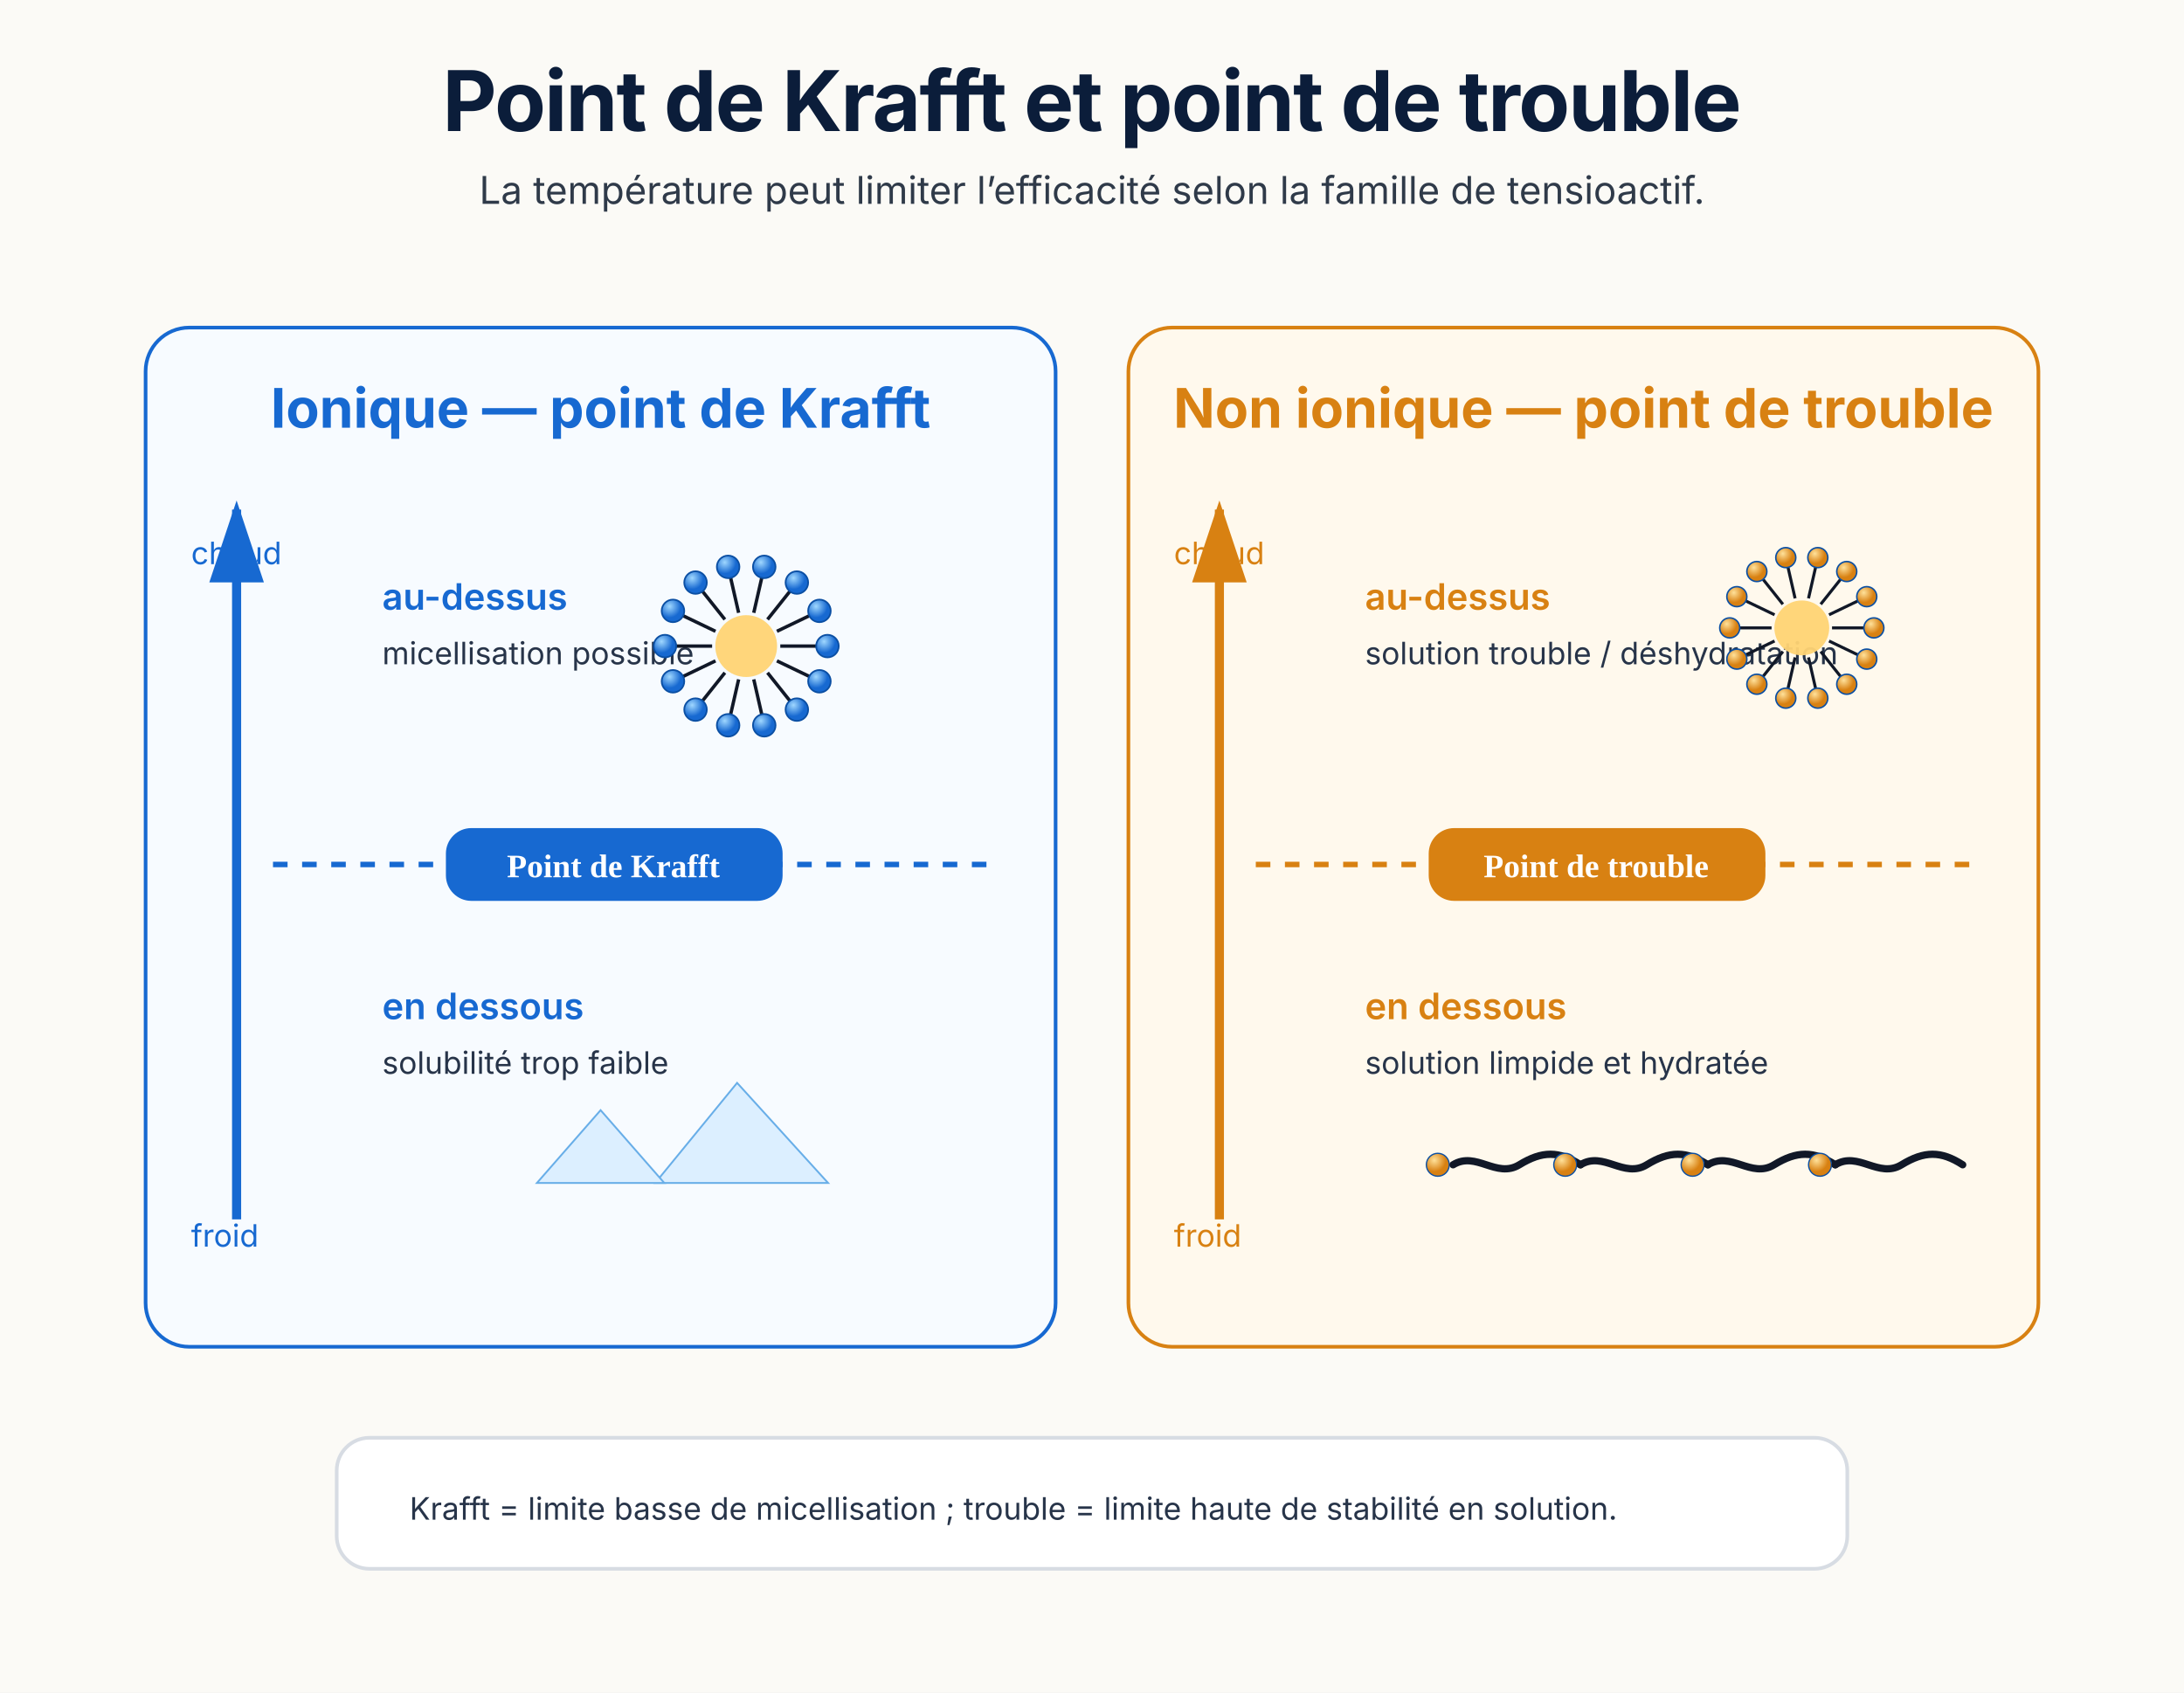
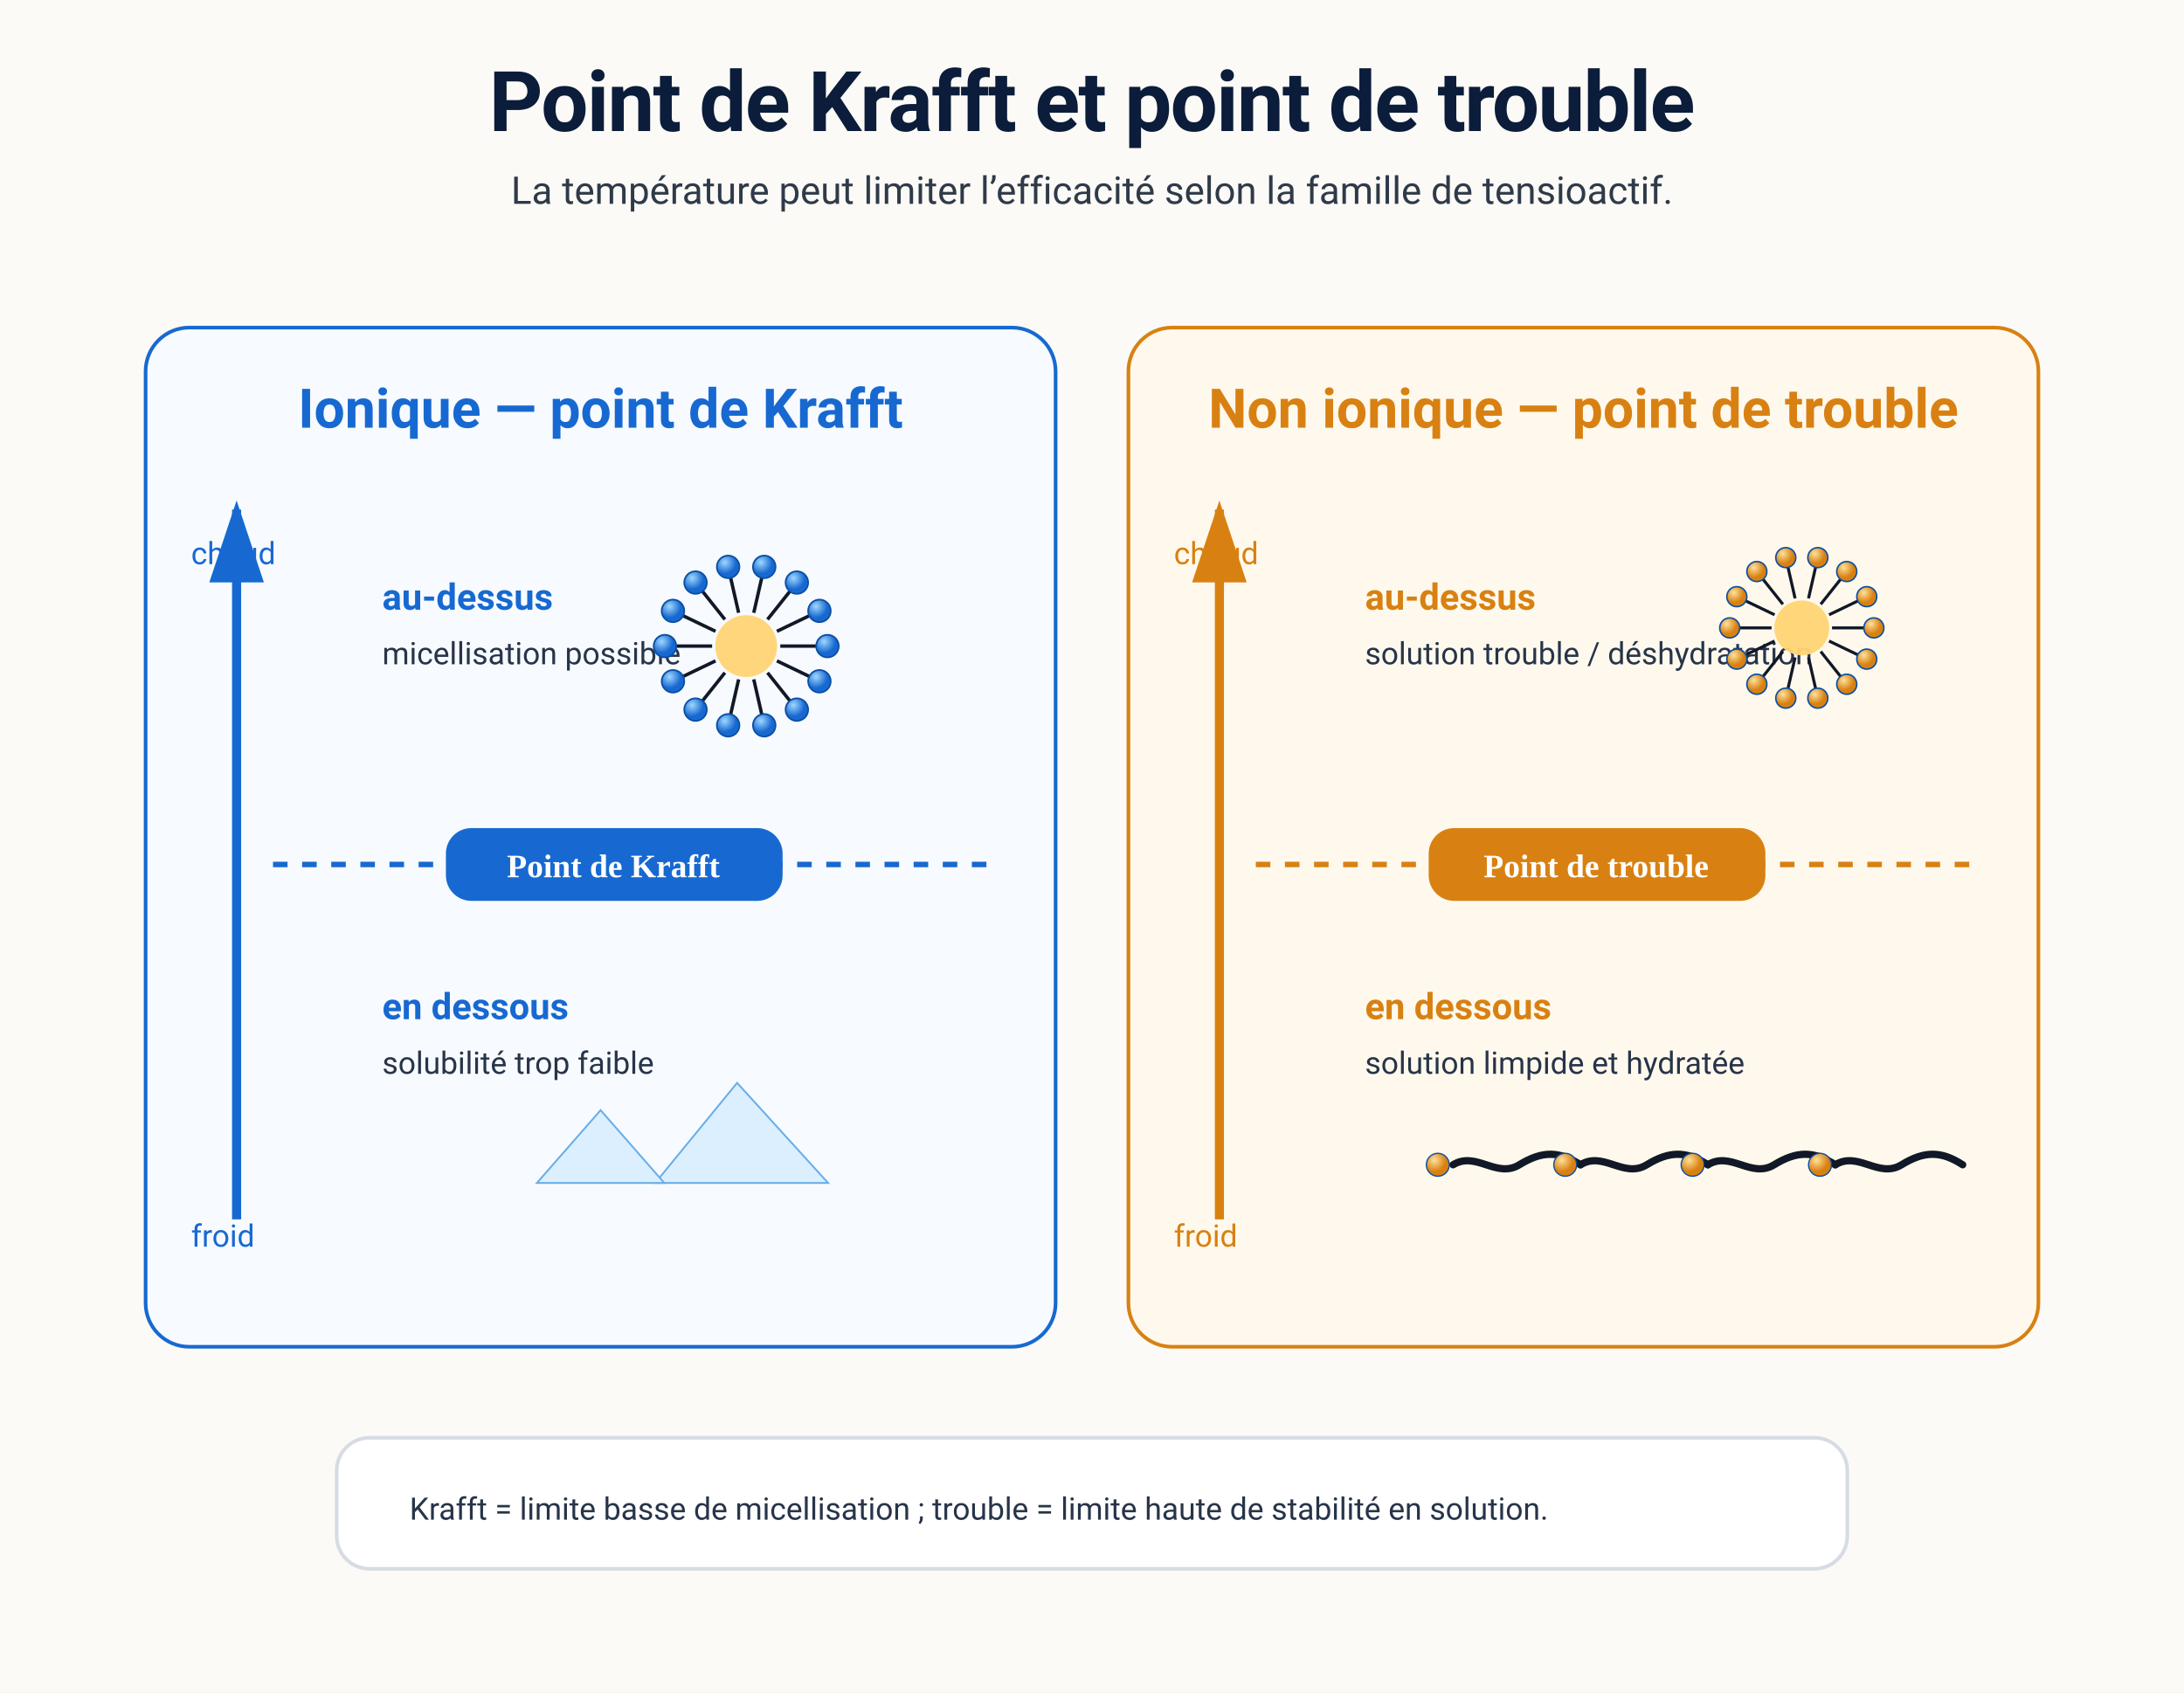
<svg xmlns="http://www.w3.org/2000/svg" width="1200" height="930" viewBox="0 0 1200 930" role="img" aria-labelledby="title desc">
  <defs>
    <style>
- .title{font:700 46px system-ui,-apple-system,BlinkMacSystemFont,'Segoe UI',sans-serif;fill:#0b1d3a;letter-spacing:-.8px}
- .subtitle{font:400 21px system-ui,-apple-system,BlinkMacSystemFont,'Segoe UI',sans-serif;fill:#2f3a49}
- .h2{font:700 30px system-ui,-apple-system,BlinkMacSystemFont,'Segoe UI',sans-serif;fill:#0b1d3a}
- .label{font:600 20px system-ui,-apple-system,BlinkMacSystemFont,'Segoe UI',sans-serif;fill:#0b1d3a}
- .small{font:400 17px system-ui,-apple-system,BlinkMacSystemFont,'Segoe UI',sans-serif;fill:#273449}
- .tiny{font:400 14px system-ui,-apple-system,BlinkMacSystemFont,'Segoe UI',sans-serif;fill:#4b5563}
- .mono{font:500 19px ui-monospace,SFMono-Regular,Menlo,monospace;fill:#111827}
+ .title{font:700 46px Roboto,Arial,sans-serif;fill:#0b1d3a;letter-spacing:-.8px}
+ .subtitle{font:400 21px Roboto,Arial,sans-serif;fill:#2f3a49}
+ .h2{font:700 30px Roboto,Arial,sans-serif;fill:#0b1d3a}
+ .label{font:600 20px Roboto,Arial,sans-serif;fill:#0b1d3a}
+ .small{font:400 17px Roboto,Arial,sans-serif;fill:#273449}
+ .tiny{font:400 14px Roboto,Arial,sans-serif;fill:#4b5563}
+ .mono{font:500 19px Roboto,Arial,sans-serif;fill:#111827}
.box{fill:#fff;stroke:#d7dce3;stroke-width:2}
.info{fill:#f7fbff;stroke:#1769d1;stroke-width:2}
.warn{fill:#fff9ed;stroke:#d88112;stroke-width:2}
.blue{fill:#1769d1}.orange{fill:#d88112}.green{fill:#237047}.purple{fill:#6a3aa8}.red{fill:#b84b3f}.muted{fill:#667085}
.tail{fill:none;stroke:#111827;stroke-width:4;stroke-linecap:round}
.line{stroke:#d7dce3;stroke-width:2}
</style>
    <radialGradient id="headBlue" cx="35%" cy="30%">
      <stop offset="0" stop-color="#9fd7ff" />
      <stop offset="1" stop-color="#1769d1" />
    </radialGradient>
    <radialGradient id="headOrange" cx="35%" cy="30%">
      <stop offset="0" stop-color="#ffe19a" />
      <stop offset="1" stop-color="#d88112" />
    </radialGradient>
    <marker id="arrow" markerWidth="10" markerHeight="10" refX="8" refY="3" orient="auto">
      <path d="M0,0 L0,6 L9,3 z" fill="#111827" />
    </marker>
    <marker id="arrowBlue" markerWidth="10" markerHeight="10" refX="8" refY="3" orient="auto">
      <path d="M0,0 L0,6 L9,3 z" fill="#1769d1" />
    </marker>
    <marker id="arrowOrange" markerWidth="10" markerHeight="10" refX="8" refY="3" orient="auto">
      <path d="M0,0 L0,6 L9,3 z" fill="#d88112" />
    </marker>
  </defs>
  <rect width="100%" height="100%" fill="#fbfaf6" />
  <text x="600.0" y="72" text-anchor="middle" class="title">Point de Krafft et point de trouble</text>
  <text x="600.0" y="112" text-anchor="middle" class="subtitle">La température peut limiter l’efficacité selon la famille de tensioactif.</text>
  <rect x="80" y="180" width="500" height="560" rx="24" fill="#f7fbff" stroke="#1769d1" stroke-width="2" />
  <text x="330" y="235" text-anchor="middle" class="h2 blue">Ionique — point de Krafft</text>
  <line x1="130" y1="670" x2="130" y2="280" stroke="#1769d1" stroke-width="5" marker-end="url(#arrowBlue)" />
  <text x="105" y="310" class="small blue">chaud</text>
  <text x="105" y="685" class="small blue">froid</text>
  <line x1="150" y1="475" x2="550" y2="475" stroke="#1769d1" stroke-dasharray="8 8" stroke-width="3" />
  <rect x="245" y="455" width="185" height="40" rx="14" fill="#1769d1" />
  <text x="337" y="482" text-anchor="middle" fill="#fff" font-size="18" font-weight="700">Point de Krafft</text>
  <text x="210" y="335" class="label blue">au-dessus</text>
  <text x="210" y="365" class="small">micellisation possible</text>
  <g transform="translate(410 355) scale(.62)">
    <circle cx="0" cy="0" r="27.4" fill="#ffd474" opacity=".95" />
    <line x1="30.2" y1="0.0" x2="72.0" y2="0.0" stroke="#111827" stroke-width="3" />
    <circle cx="72.0" cy="0.0" r="10" fill="url(#headBlue)" stroke="#0b4fa3" stroke-width="1.5" />
    <line x1="27.2" y1="13.1" x2="64.9" y2="31.2" stroke="#111827" stroke-width="3" />
    <circle cx="64.9" cy="31.2" r="10" fill="url(#headBlue)" stroke="#0b4fa3" stroke-width="1.5" />
    <line x1="18.9" y1="23.6" x2="44.9" y2="56.3" stroke="#111827" stroke-width="3" />
    <circle cx="44.9" cy="56.3" r="10" fill="url(#headBlue)" stroke="#0b4fa3" stroke-width="1.5" />
    <line x1="6.7" y1="29.5" x2="16.0" y2="70.2" stroke="#111827" stroke-width="3" />
    <circle cx="16.0" cy="70.2" r="10" fill="url(#headBlue)" stroke="#0b4fa3" stroke-width="1.5" />
    <line x1="-6.7" y1="29.5" x2="-16.0" y2="70.2" stroke="#111827" stroke-width="3" />
    <circle cx="-16.0" cy="70.2" r="10" fill="url(#headBlue)" stroke="#0b4fa3" stroke-width="1.5" />
    <line x1="-18.9" y1="23.6" x2="-44.9" y2="56.3" stroke="#111827" stroke-width="3" />
    <circle cx="-44.9" cy="56.3" r="10" fill="url(#headBlue)" stroke="#0b4fa3" stroke-width="1.5" />
    <line x1="-27.2" y1="13.1" x2="-64.9" y2="31.2" stroke="#111827" stroke-width="3" />
    <circle cx="-64.9" cy="31.2" r="10" fill="url(#headBlue)" stroke="#0b4fa3" stroke-width="1.5" />
    <line x1="-30.2" y1="0.0" x2="-72.0" y2="0.0" stroke="#111827" stroke-width="3" />
    <circle cx="-72.0" cy="0.0" r="10" fill="url(#headBlue)" stroke="#0b4fa3" stroke-width="1.5" />
    <line x1="-27.2" y1="-13.1" x2="-64.9" y2="-31.2" stroke="#111827" stroke-width="3" />
    <circle cx="-64.9" cy="-31.2" r="10" fill="url(#headBlue)" stroke="#0b4fa3" stroke-width="1.5" />
    <line x1="-18.9" y1="-23.6" x2="-44.9" y2="-56.3" stroke="#111827" stroke-width="3" />
    <circle cx="-44.9" cy="-56.3" r="10" fill="url(#headBlue)" stroke="#0b4fa3" stroke-width="1.5" />
    <line x1="-6.7" y1="-29.5" x2="-16.0" y2="-70.2" stroke="#111827" stroke-width="3" />
    <circle cx="-16.0" cy="-70.2" r="10" fill="url(#headBlue)" stroke="#0b4fa3" stroke-width="1.5" />
    <line x1="6.7" y1="-29.5" x2="16.0" y2="-70.2" stroke="#111827" stroke-width="3" />
    <circle cx="16.0" cy="-70.2" r="10" fill="url(#headBlue)" stroke="#0b4fa3" stroke-width="1.5" />
    <line x1="18.9" y1="-23.6" x2="44.9" y2="-56.3" stroke="#111827" stroke-width="3" />
    <circle cx="44.9" cy="-56.3" r="10" fill="url(#headBlue)" stroke="#0b4fa3" stroke-width="1.5" />
    <line x1="27.2" y1="-13.1" x2="64.9" y2="-31.2" stroke="#111827" stroke-width="3" />
    <circle cx="64.9" cy="-31.2" r="10" fill="url(#headBlue)" stroke="#0b4fa3" stroke-width="1.5" />
  </g>
  <text x="210" y="560" class="label blue">en dessous</text>
  <text x="210" y="590" class="small">solubilité trop faible</text>
  <polygon points="360,650 405,595 455,650" fill="#dcefff" stroke="#68aee8" />
  <polygon points="295,650 330,610 365,650" fill="#dcefff" stroke="#68aee8" />
  <rect x="620" y="180" width="500" height="560" rx="24" fill="#fff9ed" stroke="#d88112" stroke-width="2" />
  <text x="870" y="235" text-anchor="middle" class="h2 orange">Non ionique — point de trouble</text>
  <line x1="670" y1="670" x2="670" y2="280" stroke="#d88112" stroke-width="5" marker-end="url(#arrowOrange)" />
  <text x="645" y="310" class="small orange">chaud</text>
  <text x="645" y="685" class="small orange">froid</text>
  <line x1="690" y1="475" x2="1090" y2="475" stroke="#d88112" stroke-dasharray="8 8" stroke-width="3" />
  <rect x="785" y="455" width="185" height="40" rx="14" fill="#d88112" />
  <text x="877" y="482" text-anchor="middle" fill="#fff" font-size="18" font-weight="700">Point de trouble</text>
  <text x="750" y="335" class="label orange">au-dessus</text>
  <text x="750" y="365" class="small">solution trouble / déshydratation</text>
  <g transform="translate(990 345) scale(.55)">
    <circle cx="0" cy="0" r="27.4" fill="#ffd474" opacity=".95" />
    <line x1="30.2" y1="0.0" x2="72.0" y2="0.0" stroke="#111827" stroke-width="3" />
    <circle cx="72.0" cy="0.0" r="10" fill="url(#headOrange)" stroke="#0b4fa3" stroke-width="1.5" />
    <line x1="27.2" y1="13.1" x2="64.9" y2="31.2" stroke="#111827" stroke-width="3" />
    <circle cx="64.9" cy="31.2" r="10" fill="url(#headOrange)" stroke="#0b4fa3" stroke-width="1.5" />
    <line x1="18.9" y1="23.6" x2="44.9" y2="56.3" stroke="#111827" stroke-width="3" />
    <circle cx="44.9" cy="56.3" r="10" fill="url(#headOrange)" stroke="#0b4fa3" stroke-width="1.5" />
    <line x1="6.7" y1="29.5" x2="16.0" y2="70.2" stroke="#111827" stroke-width="3" />
    <circle cx="16.0" cy="70.2" r="10" fill="url(#headOrange)" stroke="#0b4fa3" stroke-width="1.5" />
    <line x1="-6.7" y1="29.5" x2="-16.0" y2="70.2" stroke="#111827" stroke-width="3" />
    <circle cx="-16.0" cy="70.2" r="10" fill="url(#headOrange)" stroke="#0b4fa3" stroke-width="1.5" />
    <line x1="-18.9" y1="23.6" x2="-44.9" y2="56.3" stroke="#111827" stroke-width="3" />
    <circle cx="-44.9" cy="56.3" r="10" fill="url(#headOrange)" stroke="#0b4fa3" stroke-width="1.5" />
    <line x1="-27.2" y1="13.1" x2="-64.9" y2="31.2" stroke="#111827" stroke-width="3" />
    <circle cx="-64.9" cy="31.2" r="10" fill="url(#headOrange)" stroke="#0b4fa3" stroke-width="1.5" />
    <line x1="-30.2" y1="0.0" x2="-72.0" y2="0.0" stroke="#111827" stroke-width="3" />
    <circle cx="-72.0" cy="0.0" r="10" fill="url(#headOrange)" stroke="#0b4fa3" stroke-width="1.5" />
    <line x1="-27.2" y1="-13.1" x2="-64.9" y2="-31.2" stroke="#111827" stroke-width="3" />
    <circle cx="-64.9" cy="-31.2" r="10" fill="url(#headOrange)" stroke="#0b4fa3" stroke-width="1.5" />
    <line x1="-18.9" y1="-23.6" x2="-44.9" y2="-56.3" stroke="#111827" stroke-width="3" />
    <circle cx="-44.9" cy="-56.3" r="10" fill="url(#headOrange)" stroke="#0b4fa3" stroke-width="1.5" />
    <line x1="-6.7" y1="-29.5" x2="-16.0" y2="-70.2" stroke="#111827" stroke-width="3" />
    <circle cx="-16.0" cy="-70.2" r="10" fill="url(#headOrange)" stroke="#0b4fa3" stroke-width="1.5" />
    <line x1="6.7" y1="-29.5" x2="16.0" y2="-70.2" stroke="#111827" stroke-width="3" />
    <circle cx="16.0" cy="-70.2" r="10" fill="url(#headOrange)" stroke="#0b4fa3" stroke-width="1.5" />
    <line x1="18.9" y1="-23.6" x2="44.9" y2="-56.3" stroke="#111827" stroke-width="3" />
    <circle cx="44.9" cy="-56.3" r="10" fill="url(#headOrange)" stroke="#0b4fa3" stroke-width="1.5" />
    <line x1="27.2" y1="-13.1" x2="64.9" y2="-31.2" stroke="#111827" stroke-width="3" />
    <circle cx="64.9" cy="-31.2" r="10" fill="url(#headOrange)" stroke="#0b4fa3" stroke-width="1.5" />
  </g>
  <text x="750" y="560" class="label orange">en dessous</text>
  <text x="750" y="590" class="small">solution limpide et hydratée</text>
  <circle cx="790" cy="640" r="6.3" fill="url(#headOrange)" stroke="#0b4fa3" stroke-width="0.7" />
  <path d="M798.4 640 C811.0 632.3 822.2 647.7 834.8 640 S856.5 632.3 868.4 640" class="tail" stroke-width="1.4" />
  <circle cx="860" cy="640" r="6.3" fill="url(#headOrange)" stroke="#0b4fa3" stroke-width="0.7" />
  <path d="M868.4 640 C881.0 632.3 892.2 647.7 904.8 640 S926.5 632.3 938.4 640" class="tail" stroke-width="1.4" />
  <circle cx="930" cy="640" r="6.3" fill="url(#headOrange)" stroke="#0b4fa3" stroke-width="0.7" />
  <path d="M938.4 640 C951.0 632.3 962.2 647.7 974.8 640 S996.5 632.3 1008.4 640" class="tail" stroke-width="1.4" />
  <circle cx="1000" cy="640" r="6.3" fill="url(#headOrange)" stroke="#0b4fa3" stroke-width="0.7" />
  <path d="M1008.4 640 C1021.0 632.3 1032.2 647.7 1044.8 640 S1066.5 632.3 1078.4 640" class="tail" stroke-width="1.4" />
  <rect x="185" y="790" width="830" height="72" rx="18" class="box" />
  <text x="225" y="835" class="small">Krafft = limite basse de micellisation ; trouble = limite haute de stabilité en solution.</text>
</svg>
